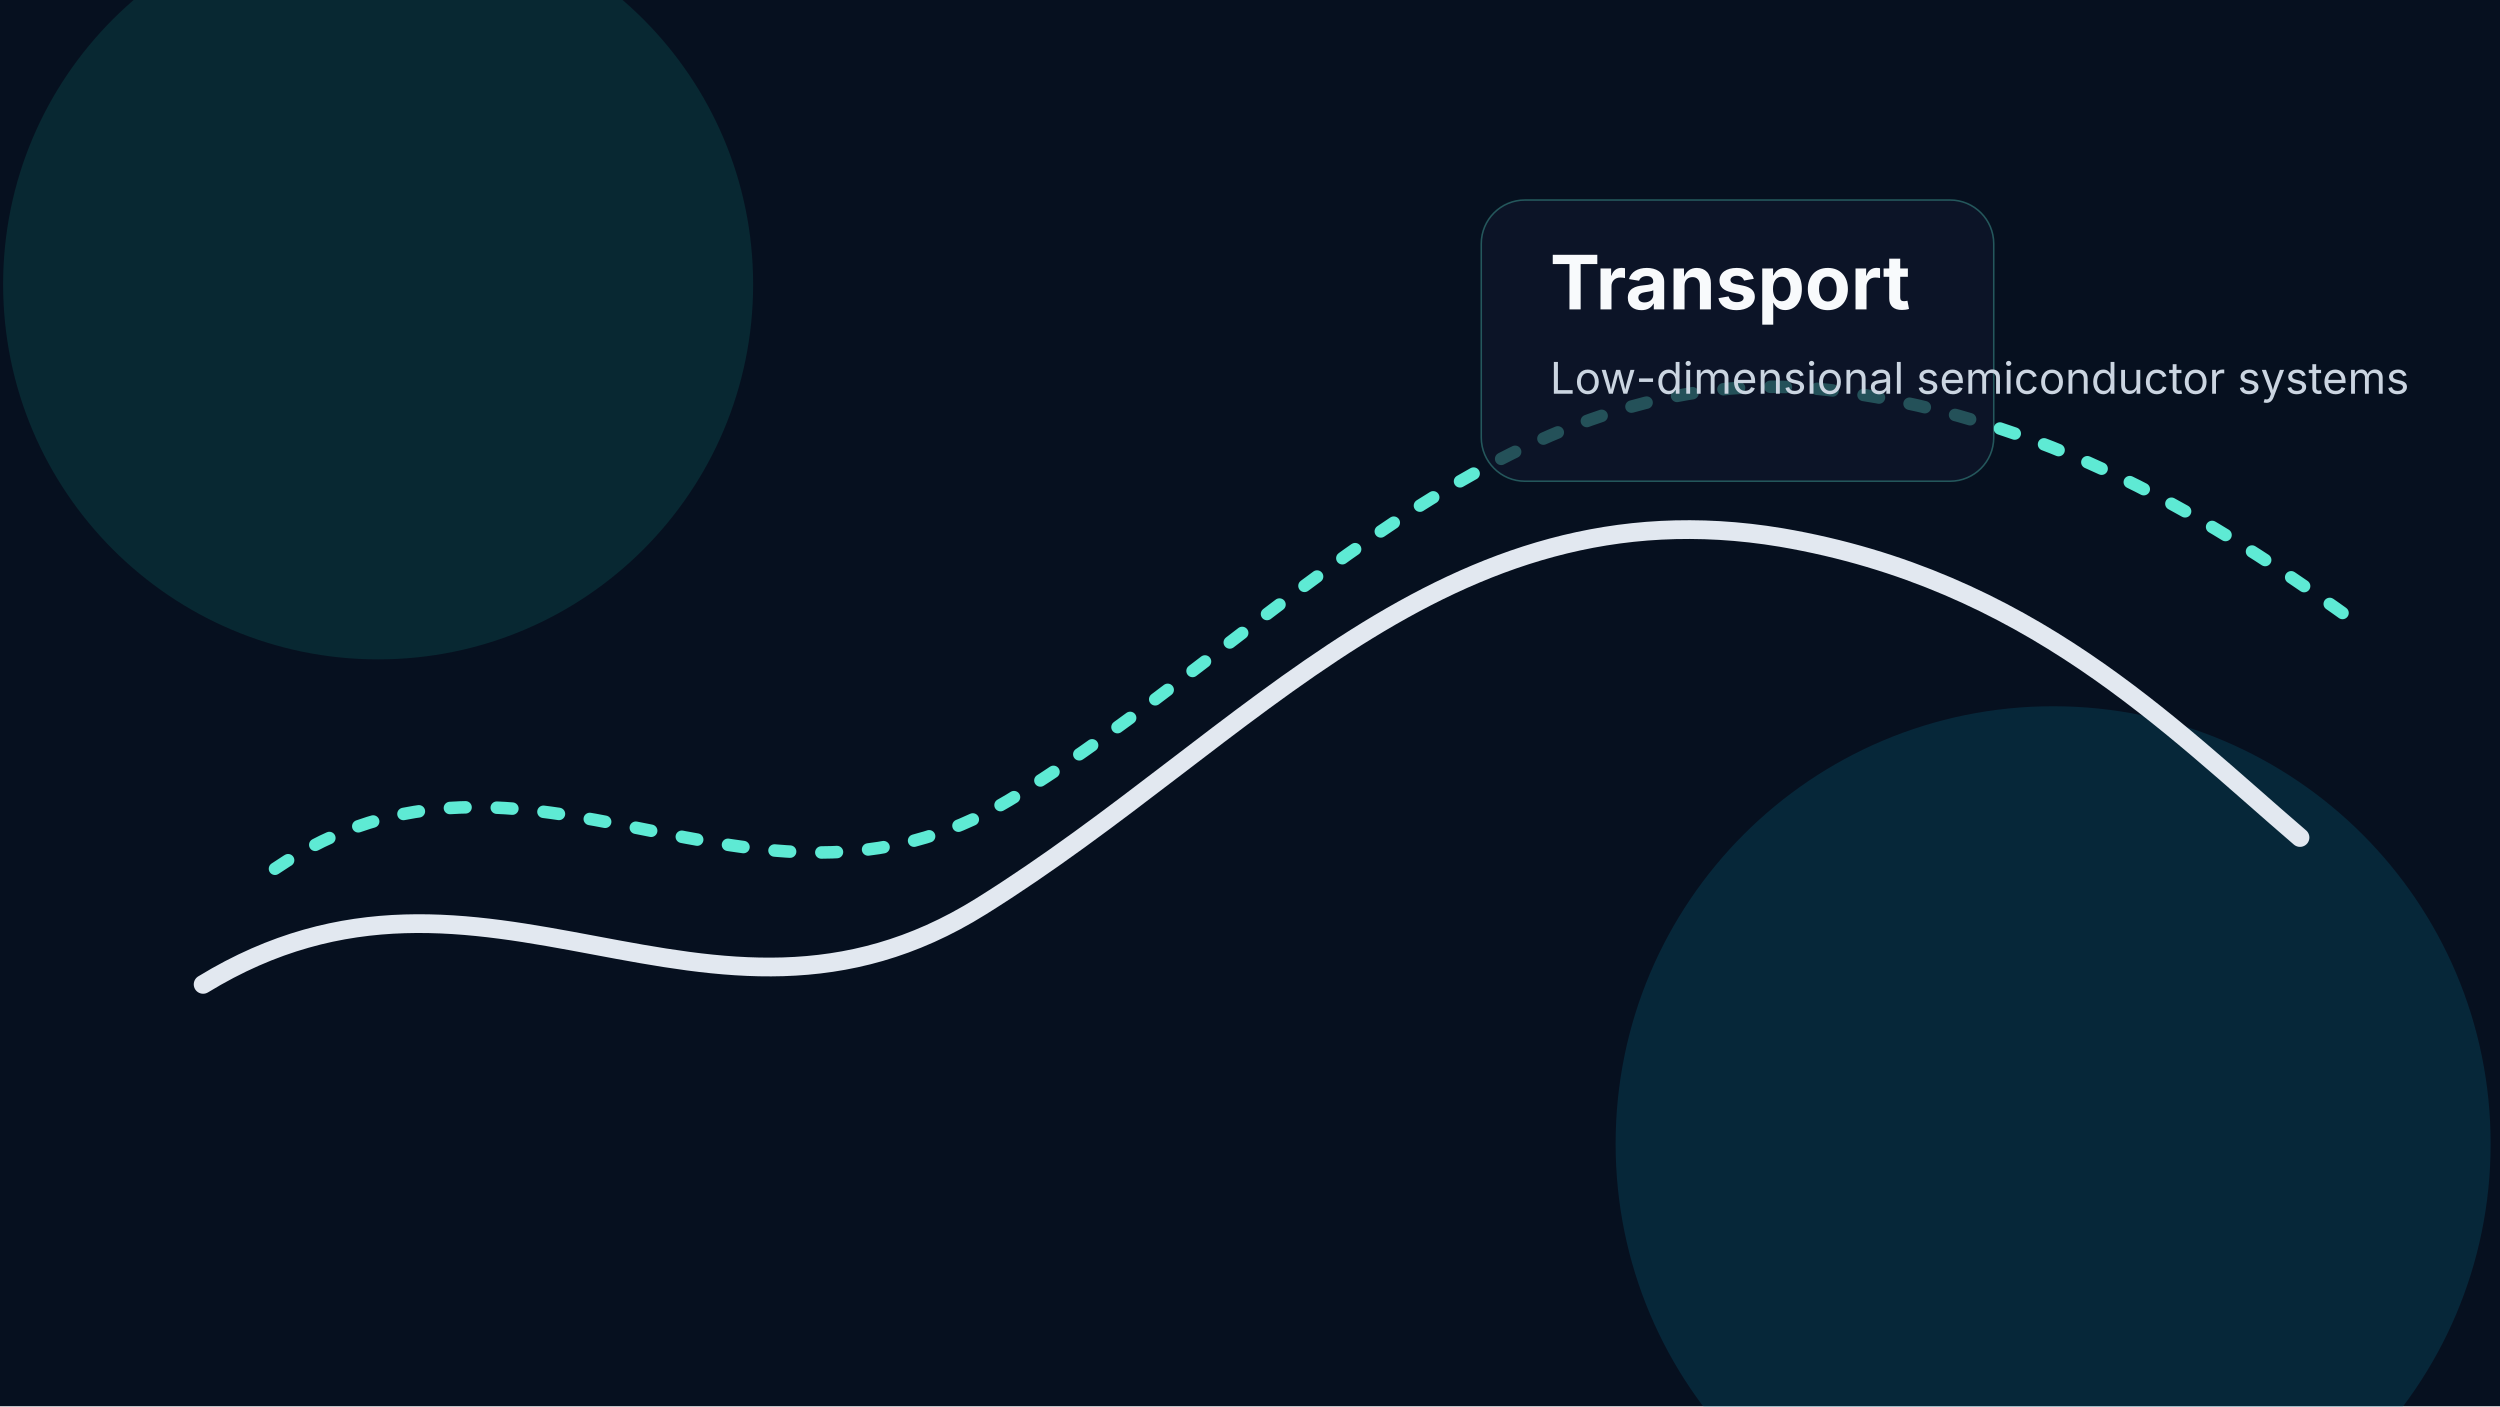
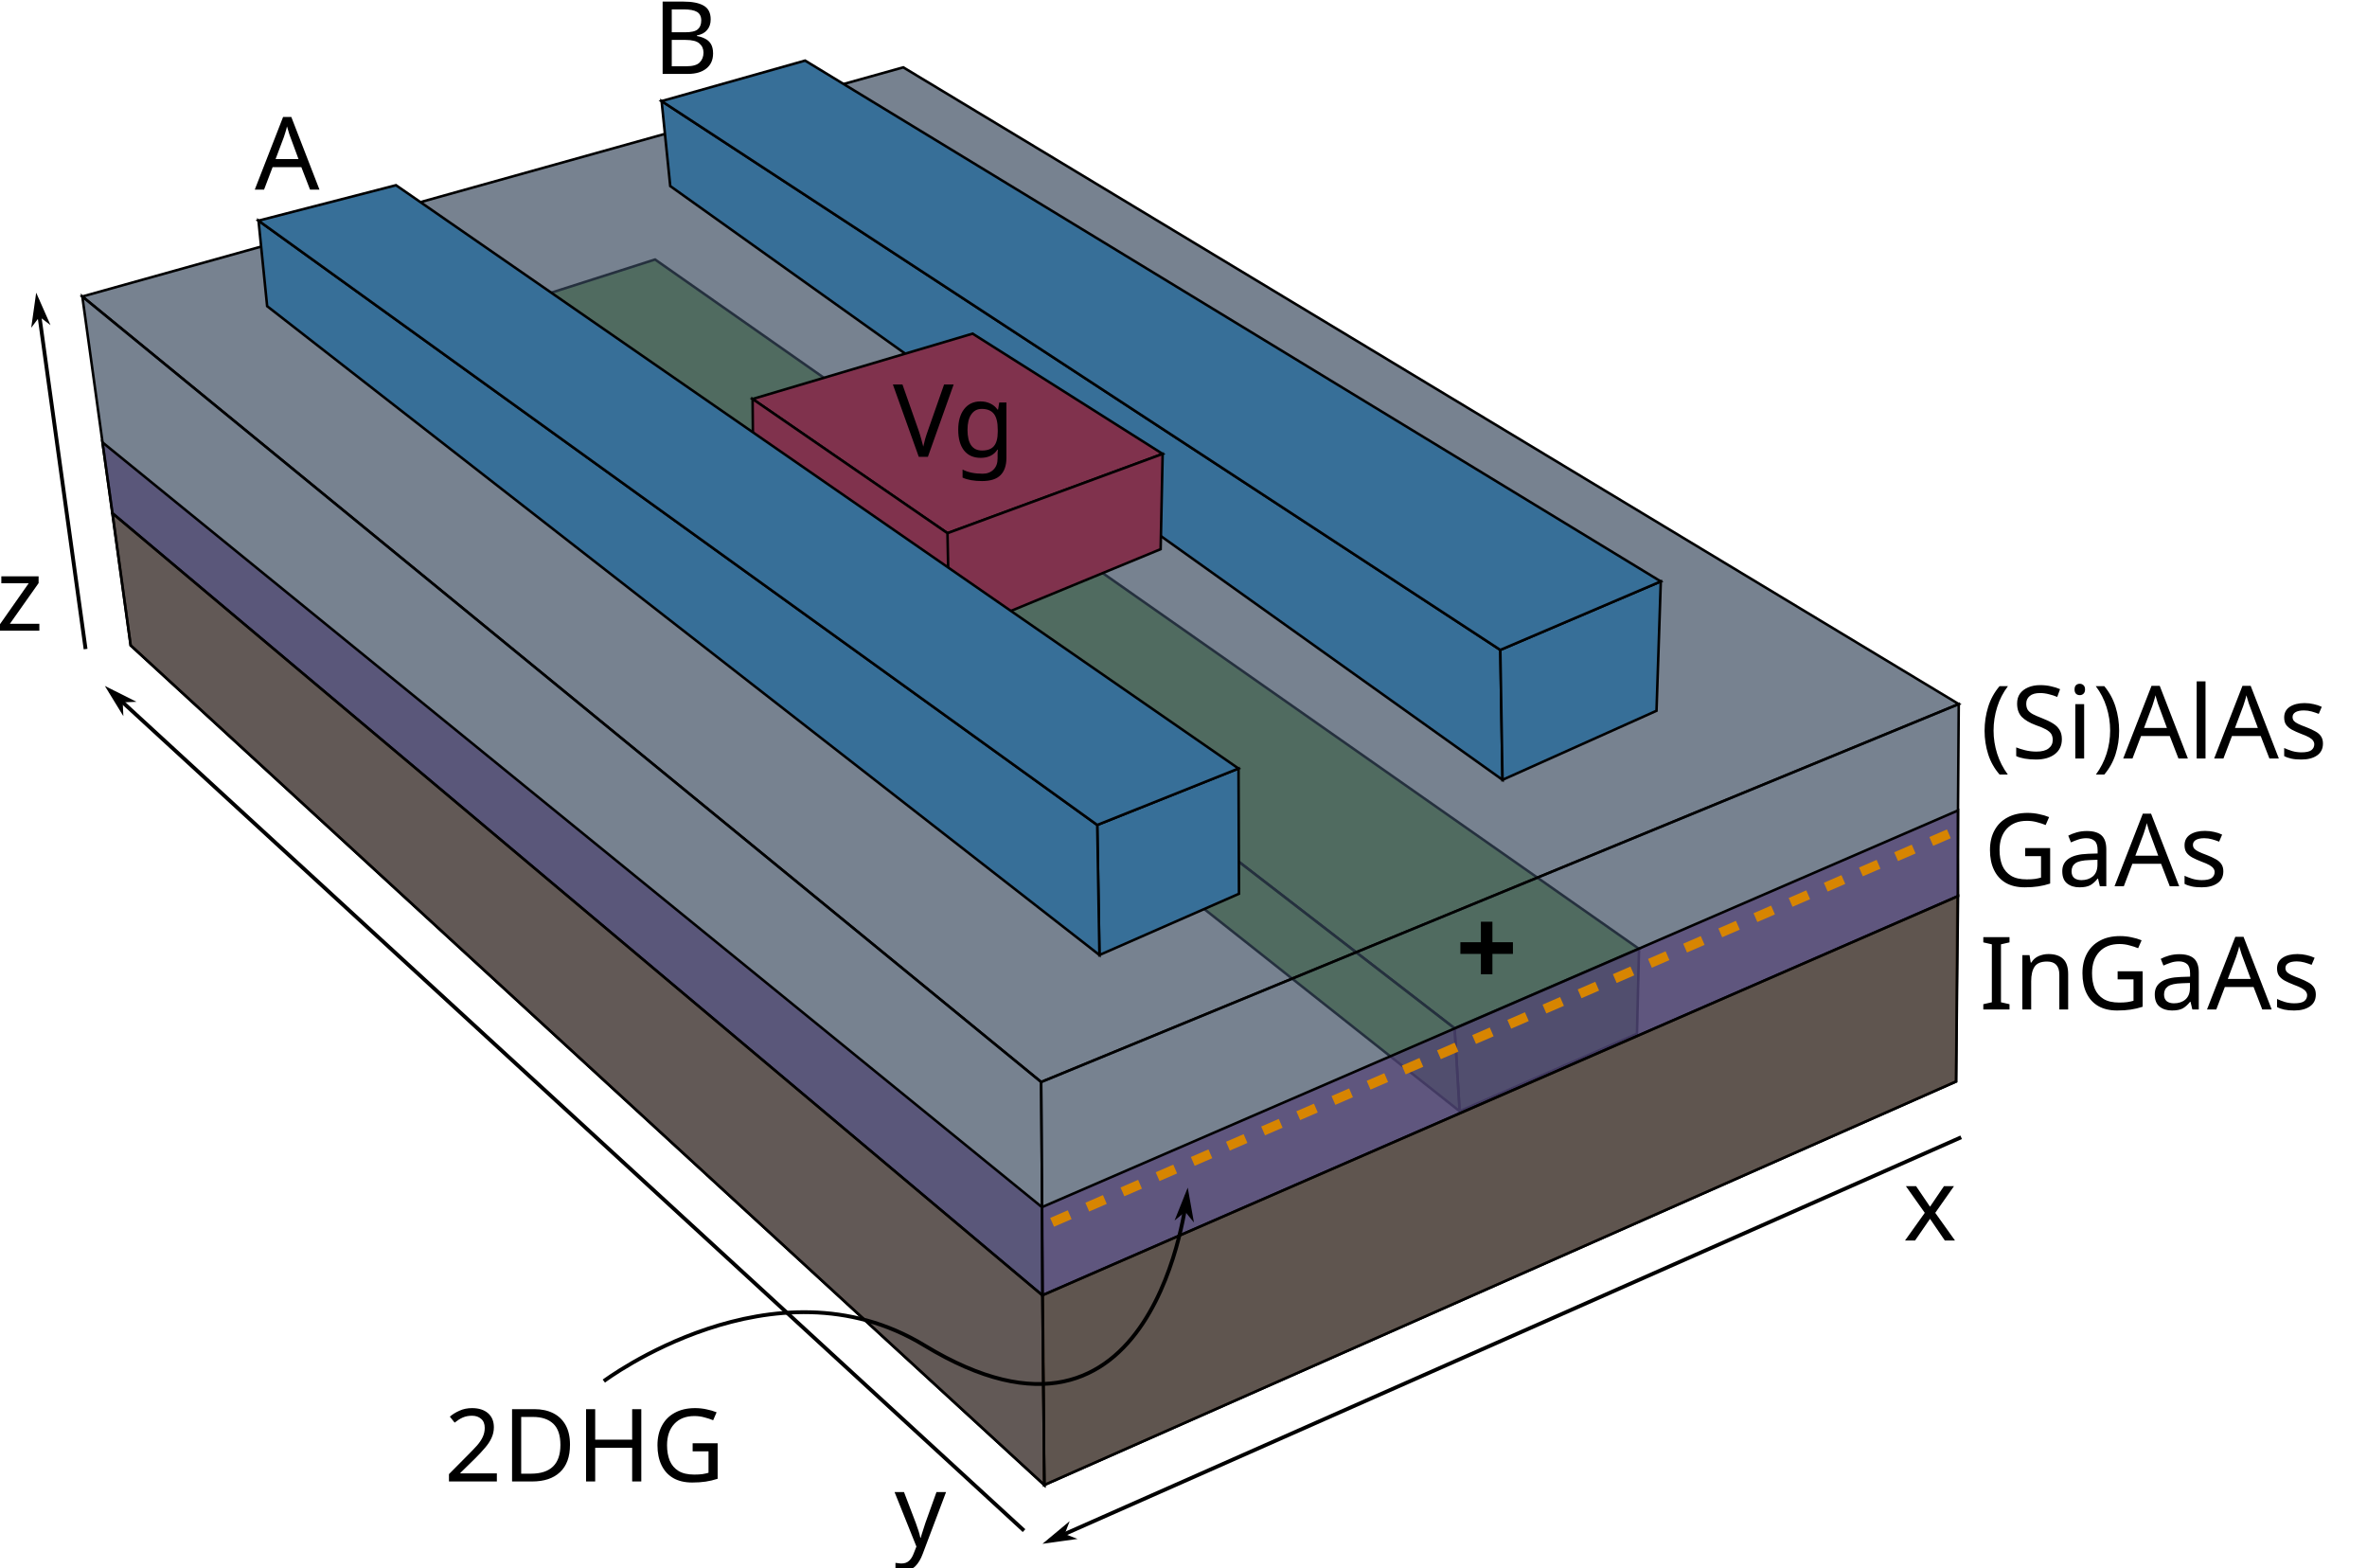
- <svg xmlns="http://www.w3.org/2000/svg" width="1600" height="900" viewBox="0 0 1600 900" fill="none">
-   <rect width="1600" height="900" fill="#06101F" />
-   <circle cx="242" cy="182" r="240" fill="#0F766E" fill-opacity="0.24" />
-   <circle cx="1314" cy="732" r="280" fill="#0891B2" fill-opacity="0.18" />
-   <path d="M130 630C310 520 452 690 628 580C801 472 924 308 1140 344C1298 371 1388 464 1472 536" stroke="#E2E8F0" stroke-width="12" stroke-linecap="round" />
-   <path d="M176 556C338 446 480 612 646 512C814 410 964 224 1174 250C1322 269 1432 344 1510 400" stroke="#5EEAD4" stroke-width="8" stroke-linecap="round" stroke-dasharray="10 20" />
-   <rect x="948" y="128" width="328" height="180" rx="28" fill="#0F172A" fill-opacity="0.72" stroke="#5EEAD4" stroke-opacity="0.32" />
-   <text x="992" y="198" fill="#F8FAFC" font-family="Inter, sans-serif" font-size="48" font-weight="700">Transport</text>
-   <text x="992" y="252" fill="#CBD5E1" font-family="Inter, sans-serif" font-size="28">Low-dimensional semiconductor systems</text>
+ <svg xmlns="http://www.w3.org/2000/svg" width="247.044mm" height="163.591mm" viewBox="0 0 247.044 163.591" version="1.1" id="svg5">
+   <defs id="defs2">
+     <marker style="overflow:visible" id="marker71836" refX="0" refY="0" orient="auto">
+       <path transform="matrix(0.4,0,0,0.4,4,0)" style="fill:context-stroke;fill-rule:evenodd;stroke:context-stroke;stroke-width:1pt" d="M 0,0 5,-5 -12.5,0 5,5 Z" id="path71834" />
+     </marker>
+     <marker style="overflow:visible" id="marker56772" refX="0" refY="0" orient="auto">
+       <path transform="matrix(-0.4,0,0,-0.4,-4,0)" style="fill:context-stroke;fill-rule:evenodd;stroke:context-stroke;stroke-width:1pt" d="M 0,0 5,-5 -12.5,0 5,5 Z" id="path56770" />
+     </marker>
+     <marker style="overflow:visible" id="Arrow1Mend" refX="0" refY="0" orient="auto">
+       <path transform="matrix(-0.4,0,0,-0.4,-4,0)" style="fill:context-stroke;fill-rule:evenodd;stroke:context-stroke;stroke-width:1pt" d="M 0,0 5,-5 -12.5,0 5,5 Z" id="path56335" />
+     </marker>
+     <marker style="overflow:visible" id="marker56719" refX="0" refY="0" orient="auto">
+       <path transform="matrix(0.4,0,0,0.4,4,0)" style="fill:context-stroke;fill-rule:evenodd;stroke:context-stroke;stroke-width:1pt" d="M 0,0 5,-5 -12.5,0 5,5 Z" id="path56717" />
+     </marker>
+     <marker style="overflow:visible" id="Arrow1Mstart" refX="0" refY="0" orient="auto">
+       <path transform="matrix(0.4,0,0,0.4,4,0)" style="fill:context-stroke;fill-rule:evenodd;stroke:context-stroke;stroke-width:1pt" d="M 0,0 5,-5 -12.5,0 5,5 Z" id="path56332" />
+     </marker>
+     <marker style="overflow:visible" id="Arrow1Send" refX="0" refY="0" orient="auto">
+       <path transform="matrix(-0.2,0,0,-0.2,-1.2,0)" style="fill:context-stroke;fill-rule:evenodd;stroke:context-stroke;stroke-width:1pt" d="M 0,0 5,-5 -12.5,0 5,5 Z" id="path56341" />
+     </marker>
+   </defs>
+   <g id="layer1" transform="translate(-25.95399,-18.32208)">
+     <g id="g1116" transform="translate(13.37033,2.819968)">
+       <g id="g18647" transform="translate(-23.33115,18.32496)" style="fill:#45951e;fill-opacity:0.655;stroke:#000000;stroke-opacity:1">
+         <path style="fill:#45951e;fill-opacity:0.655;stroke:#000000;stroke-width:0.265px;stroke-linecap:butt;stroke-linejoin:miter;stroke-opacity:1" d="M 89.794,28.891 187.732,104.495 206.978,96.201 104.283,24.261 Z" id="path14175" />
+         <path style="fill:#45951e;fill-opacity:0.655;stroke:#000000;stroke-width:0.265px;stroke-linecap:butt;stroke-linejoin:miter;stroke-opacity:1" d="m 187.732,104.495 0.522,8.651 18.51,-8.074 0.214,-8.87 z" id="path17375" />
+         <path style="fill:#45951e;fill-opacity:0.655;stroke:#000000;stroke-width:0.265px;stroke-linecap:butt;stroke-linejoin:miter;stroke-opacity:1" d="m 187.732,104.495 -97.937,-75.604 0.002,6.319 98.458,77.935 z" id="path17377" />
+       </g>
+       <g id="g5308" transform="translate(-29.15658,11.44579)" style="fill:#37475c;fill-opacity:0.676;stroke:#000000;stroke-opacity:1">
+         <path style="fill:#37475c;fill-opacity:0.676;stroke:#000000;stroke-width:0.265px;stroke-linecap:butt;stroke-linejoin:miter;stroke-opacity:1" d="m 50.332,35.001 85.683,-23.915 110.16,66.451 -95.767,39.443 z" id="path4256" />
+         <path style="fill:#37475c;fill-opacity:0.676;stroke:#000000;stroke-width:0.265px;stroke-linecap:butt;stroke-linejoin:miter;stroke-opacity:1" d="M 50.332,35.001 150.407,116.98 150.732,159.035 55.375,71.411 Z" id="path4536" />
+         <path style="fill:#37475c;fill-opacity:0.676;stroke:#000000;stroke-width:0.265px;stroke-linecap:butt;stroke-linejoin:miter;stroke-opacity:1" d="M 150.407,116.98 246.175,77.537 245.894,116.926 150.732,159.035 150.407,116.98" id="path4571" />
+       </g>
+       <path style="fill:#376f98;fill-opacity:1;stroke:#000000;stroke-width:0.265px;stroke-linecap:butt;stroke-linejoin:miter;stroke-opacity:1" d="m 127.103,101.598 14.744,-5.892 0.049,13.072 -14.563,6.392 -0.23,-13.572" id="path3175" />
+       <path style="fill:#376f98;fill-opacity:1;stroke:#000000;stroke-width:0.265px;stroke-linecap:butt;stroke-linejoin:miter;stroke-opacity:1" d="m 39.564,38.531 87.538,63.067 0.23,13.572 -86.866,-67.714 z" id="path3771" />
+       <path style="fill:#376f98;fill-opacity:1;stroke:#000000;stroke-width:0.265px;stroke-linecap:butt;stroke-linejoin:miter;stroke-opacity:1" d="M 81.635,26.054 169.173,83.331 169.403,96.888 82.537,34.92 Z" id="path3841" />
+       <path style="fill:#376f98;fill-opacity:1;stroke:#000000;stroke-width:0.265px;stroke-linecap:butt;stroke-linejoin:miter;stroke-opacity:1" d="m 169.173,83.331 16.747,-7.149 -0.446,13.498 -16.071,7.209 z" id="path3876" />
+       <path style="fill:#376f98;fill-opacity:1;stroke:#000000;stroke-width:0.265px;stroke-linecap:butt;stroke-linejoin:miter;stroke-opacity:1" d="M 185.92,76.182 169.173,83.331 81.635,26.054 96.611,21.826 Z" id="path3911" />
+       <path style="fill:#523f75;fill-opacity:0.652;stroke:#000000;stroke-width:0.265px;stroke-linecap:butt;stroke-linejoin:miter;stroke-opacity:1" d="m 121.334,141.484 95.605,-41.4 0.006,8.939 -95.569,41.663 -0.042,-9.202" id="path6955" />
+       <path style="fill:#4a416f;fill-opacity:0.65;stroke:#000000;stroke-width:0.265px;stroke-linecap:butt;stroke-linejoin:miter;stroke-opacity:1" d="m 23.28,61.671 1.045,7.402 97.051,81.614 -0.042,-9.202 z" id="path6990" />
+       <path style="fill:#503522;fill-opacity:0.585;stroke:#000000;stroke-width:0.265px;stroke-linecap:butt;stroke-linejoin:miter;stroke-opacity:1" d="m 121.376,150.686 0.204,19.794 95.162,-42.108 0.203,-19.349 z" id="path7654" />
+       <path style="fill:#503522;fill-opacity:0.521;stroke:#000000;stroke-width:0.265px;stroke-linecap:butt;stroke-linejoin:miter;stroke-opacity:1" d="m 24.325,69.072 97.051,81.614 0.204,19.794 -95.357,-87.623 z" id="path13530" />
+       <path style="fill:none;stroke:#d78501;stroke-width:1;stroke-linecap:butt;stroke-linejoin:miter;stroke-miterlimit:4;stroke-dasharray:2, 2;stroke-dashoffset:0;stroke-opacity:1" d="m 122.392,143.071 95.144,-41.22" id="path41827" />
+       <g id="g51548" transform="translate(8.995834,5.291667)">
+         <path style="fill:#80324d;fill-opacity:1;stroke:#000000;stroke-width:0.265px;stroke-linecap:butt;stroke-linejoin:miter;stroke-opacity:1" d="m 82.134,51.851 22.965,-6.82 19.835,12.551 -22.458,8.274 z" id="path46502" />
+         <path style="fill:#80324d;fill-opacity:1;stroke:#020000;stroke-width:0.265px;stroke-linecap:butt;stroke-linejoin:miter;stroke-opacity:1" d="m 82.134,51.851 0.119,12.423 20.442,12.334 -0.219,-10.752 22.458,-8.274 -0.211,9.943 -22.028,9.083 -0.219,-10.752 z" id="path46504" />
+       </g>
+       <path style="fill:#376f98;fill-opacity:1;stroke:#000000;stroke-width:0.265px;stroke-linecap:butt;stroke-linejoin:miter;stroke-opacity:1" d="m 39.564,38.531 14.351,-3.699 87.932,60.875 -14.744,5.892 z" id="path3806" />
+       <path style="fill:none;stroke:#000000;stroke-width:0.4;stroke-linecap:butt;stroke-linejoin:miter;stroke-miterlimit:4;stroke-dasharray:none;stroke-opacity:1;marker-start:url(#Arrow1Mstart)" d="m 16.468,46.829 5.048,36.411" id="path56244" />
+       <path style="fill:none;stroke:#000000;stroke-width:0.4;stroke-linecap:butt;stroke-linejoin:miter;stroke-miterlimit:4;stroke-dasharray:none;stroke-opacity:1;marker-start:url(#marker56719)" d="M 24.107,87.62 119.463,175.243" id="path56635" />
+       <path style="fill:none;stroke:#000000;stroke-width:0.4;stroke-linecap:butt;stroke-linejoin:miter;stroke-miterlimit:4;stroke-dasharray:none;stroke-opacity:1;marker-start:url(#marker71836)" d="m 122.109,176.301 95.162,-42.108" id="path56768" />
+       <text xml:space="preserve" style="font-weight:bold;font-size:10.583px;line-height:1.25;font-family:sans-serif;-inkscape-font-specification:'sans-serif Bold';stroke-width:0.265" x="12.129" y="81.327" id="text60660">
+         <tspan id="tspan60658" style="font-style:normal;font-variant:normal;font-weight:normal;font-stretch:normal;font-family:sans-serif;-inkscape-font-specification:sans-serif;stroke-width:0.265" x="12.129" y="81.327">z</tspan>
+       </text>
+       <text xml:space="preserve" style="font-weight:bold;font-size:10.583px;line-height:1.25;font-family:sans-serif;-inkscape-font-specification:'sans-serif Bold';stroke-width:0.265" x="105.935" y="176.892" id="text69706">
+         <tspan id="tspan69704" style="font-style:normal;font-variant:normal;font-weight:normal;font-stretch:normal;font-family:sans-serif;-inkscape-font-specification:sans-serif;stroke-width:0.265" x="105.935" y="176.892">y</tspan>
+       </text>
+       <text xml:space="preserve" style="font-weight:bold;font-size:10.583px;line-height:1.25;font-family:sans-serif;-inkscape-font-specification:'sans-serif Bold';stroke-width:0.265" x="211.223" y="144.968" id="text75608">
+         <tspan id="tspan75606" style="font-style:normal;font-variant:normal;font-weight:normal;font-stretch:normal;font-family:sans-serif;-inkscape-font-specification:sans-serif;stroke-width:0.265" x="211.223" y="144.968">x</tspan>
+       </text>
+       <text xml:space="preserve" style="font-weight:bold;font-size:10.583px;line-height:1.25;font-family:sans-serif;-inkscape-font-specification:'sans-serif Bold';stroke-width:0.265" x="39.177" y="35.289" id="text80652">
+         <tspan id="tspan80650" style="font-style:normal;font-variant:normal;font-weight:normal;font-stretch:normal;font-family:sans-serif;-inkscape-font-specification:sans-serif;stroke-width:0.265" x="39.177" y="35.289">A</tspan>
+       </text>
+       <text xml:space="preserve" style="font-weight:bold;font-size:10.583px;line-height:1.25;font-family:sans-serif;-inkscape-font-specification:'sans-serif Bold';stroke-width:0.265" x="80.712" y="23.217" id="text83054">
+         <tspan id="tspan83052" style="font-style:normal;font-variant:normal;font-weight:normal;font-stretch:normal;font-family:sans-serif;-inkscape-font-specification:sans-serif;stroke-width:0.265" x="80.712" y="23.217">B</tspan>
+       </text>
+       <text xml:space="preserve" style="font-weight:bold;font-size:10.583px;line-height:1.25;font-family:sans-serif;-inkscape-font-specification:'sans-serif Bold';stroke-width:0.265" x="105.774" y="63.176" id="text106578">
+         <tspan id="tspan106576" style="font-style:normal;font-variant:normal;font-weight:normal;font-stretch:normal;font-family:sans-serif;-inkscape-font-specification:sans-serif;stroke-width:0.265" x="105.774" y="63.176">Vg</tspan>
+       </text>
+       <text xml:space="preserve" style="font-weight:bold;font-size:11.289px;line-height:1.25;font-family:sans-serif;-inkscape-font-specification:'sans-serif Bold';stroke-width:0.265" x="164.518" y="118.429" id="text111796">
+         <tspan id="tspan111794" style="font-size:11.289px;fill:#000000;fill-opacity:1;stroke:none;stroke-width:0.265;stroke-opacity:1" x="164.518" y="118.429">+</tspan>
+       </text>
+       <text xml:space="preserve" style="font-weight:bold;font-size:10.583px;line-height:1.25;font-family:sans-serif;-inkscape-font-specification:'sans-serif Bold';stroke-width:0.265" x="219.294" y="94.662" id="text133413">
+         <tspan id="tspan133411" style="font-style:normal;font-variant:normal;font-weight:normal;font-stretch:normal;font-family:sans-serif;-inkscape-font-specification:sans-serif;stroke-width:0.265" x="219.294" y="94.662">(Si)AlAs</tspan>
+       </text>
+       <text xml:space="preserve" style="font-weight:bold;font-size:10.583px;line-height:1.25;font-family:sans-serif;-inkscape-font-specification:'sans-serif Bold';stroke-width:0.265" x="219.636" y="107.996" id="text133413-1">
+         <tspan id="tspan133411-8" style="font-style:normal;font-variant:normal;font-weight:normal;font-stretch:normal;font-family:sans-serif;-inkscape-font-specification:sans-serif;stroke-width:0.265" x="219.636" y="107.996">GaAs</tspan>
+       </text>
+       <text xml:space="preserve" style="font-weight:bold;font-size:10.583px;line-height:1.25;font-family:sans-serif;-inkscape-font-specification:'sans-serif Bold';stroke-width:0.265" x="219.161" y="120.853" id="text133413-7">
+         <tspan id="tspan133411-9" style="font-style:normal;font-variant:normal;font-weight:normal;font-stretch:normal;font-family:sans-serif;-inkscape-font-specification:sans-serif;stroke-width:0.265" x="219.161" y="120.853">InGaAs</tspan>
+       </text>
+       <path style="fill:none;stroke:#000000;stroke-width:0.4;stroke-linecap:butt;stroke-linejoin:miter;stroke-miterlimit:4;stroke-dasharray:none;stroke-opacity:1;marker-start:url(#Arrow1Mstart)" d="m 136.468,140.23 c 0,0 -3.135,30.434 -27.422,15.673 -15.731,-9.561 -33.44,3.736 -33.44,3.736" id="path152613" />
+       <text xml:space="preserve" style="font-weight:bold;font-size:10.583px;line-height:1.25;font-family:sans-serif;-inkscape-font-specification:'sans-serif Bold';stroke-width:0.265" x="58.943" y="170.115" id="text157261">
+         <tspan id="tspan157259" style="font-style:normal;font-variant:normal;font-weight:normal;font-stretch:normal;font-family:sans-serif;-inkscape-font-specification:sans-serif;stroke-width:0.265" x="58.943" y="170.115">2DHG</tspan>
+       </text>
+     </g>
+   </g>
</svg>
